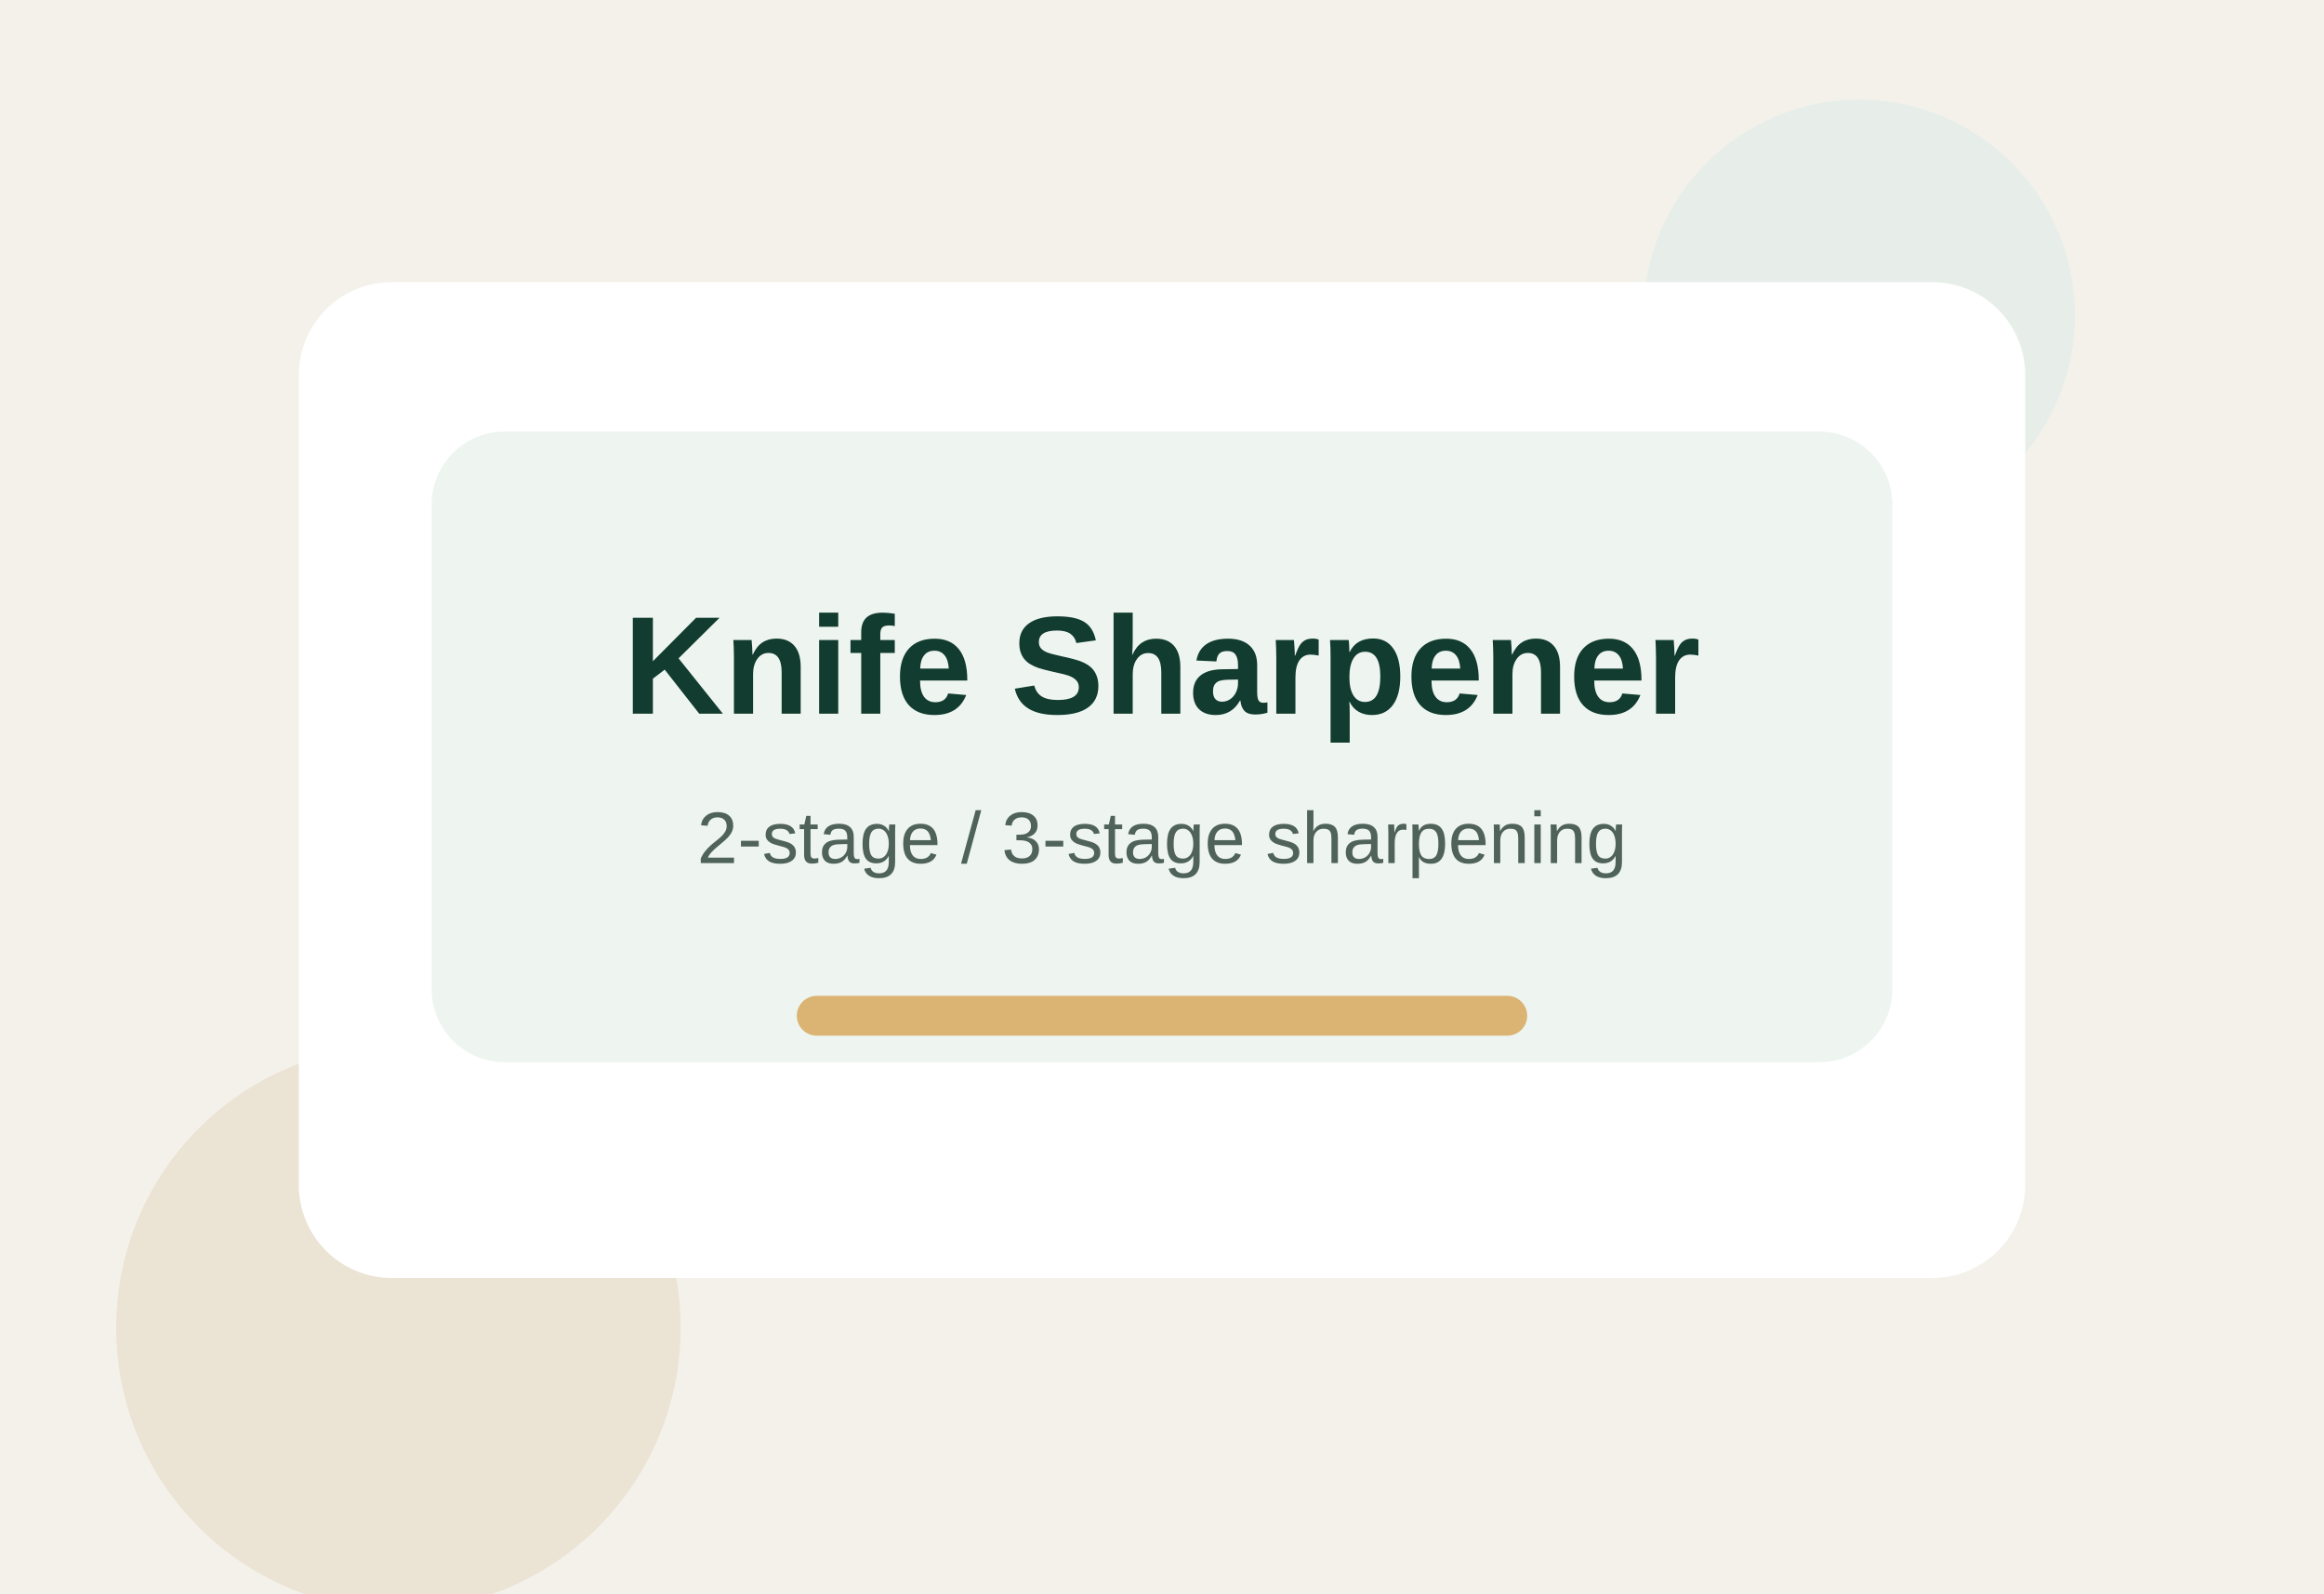
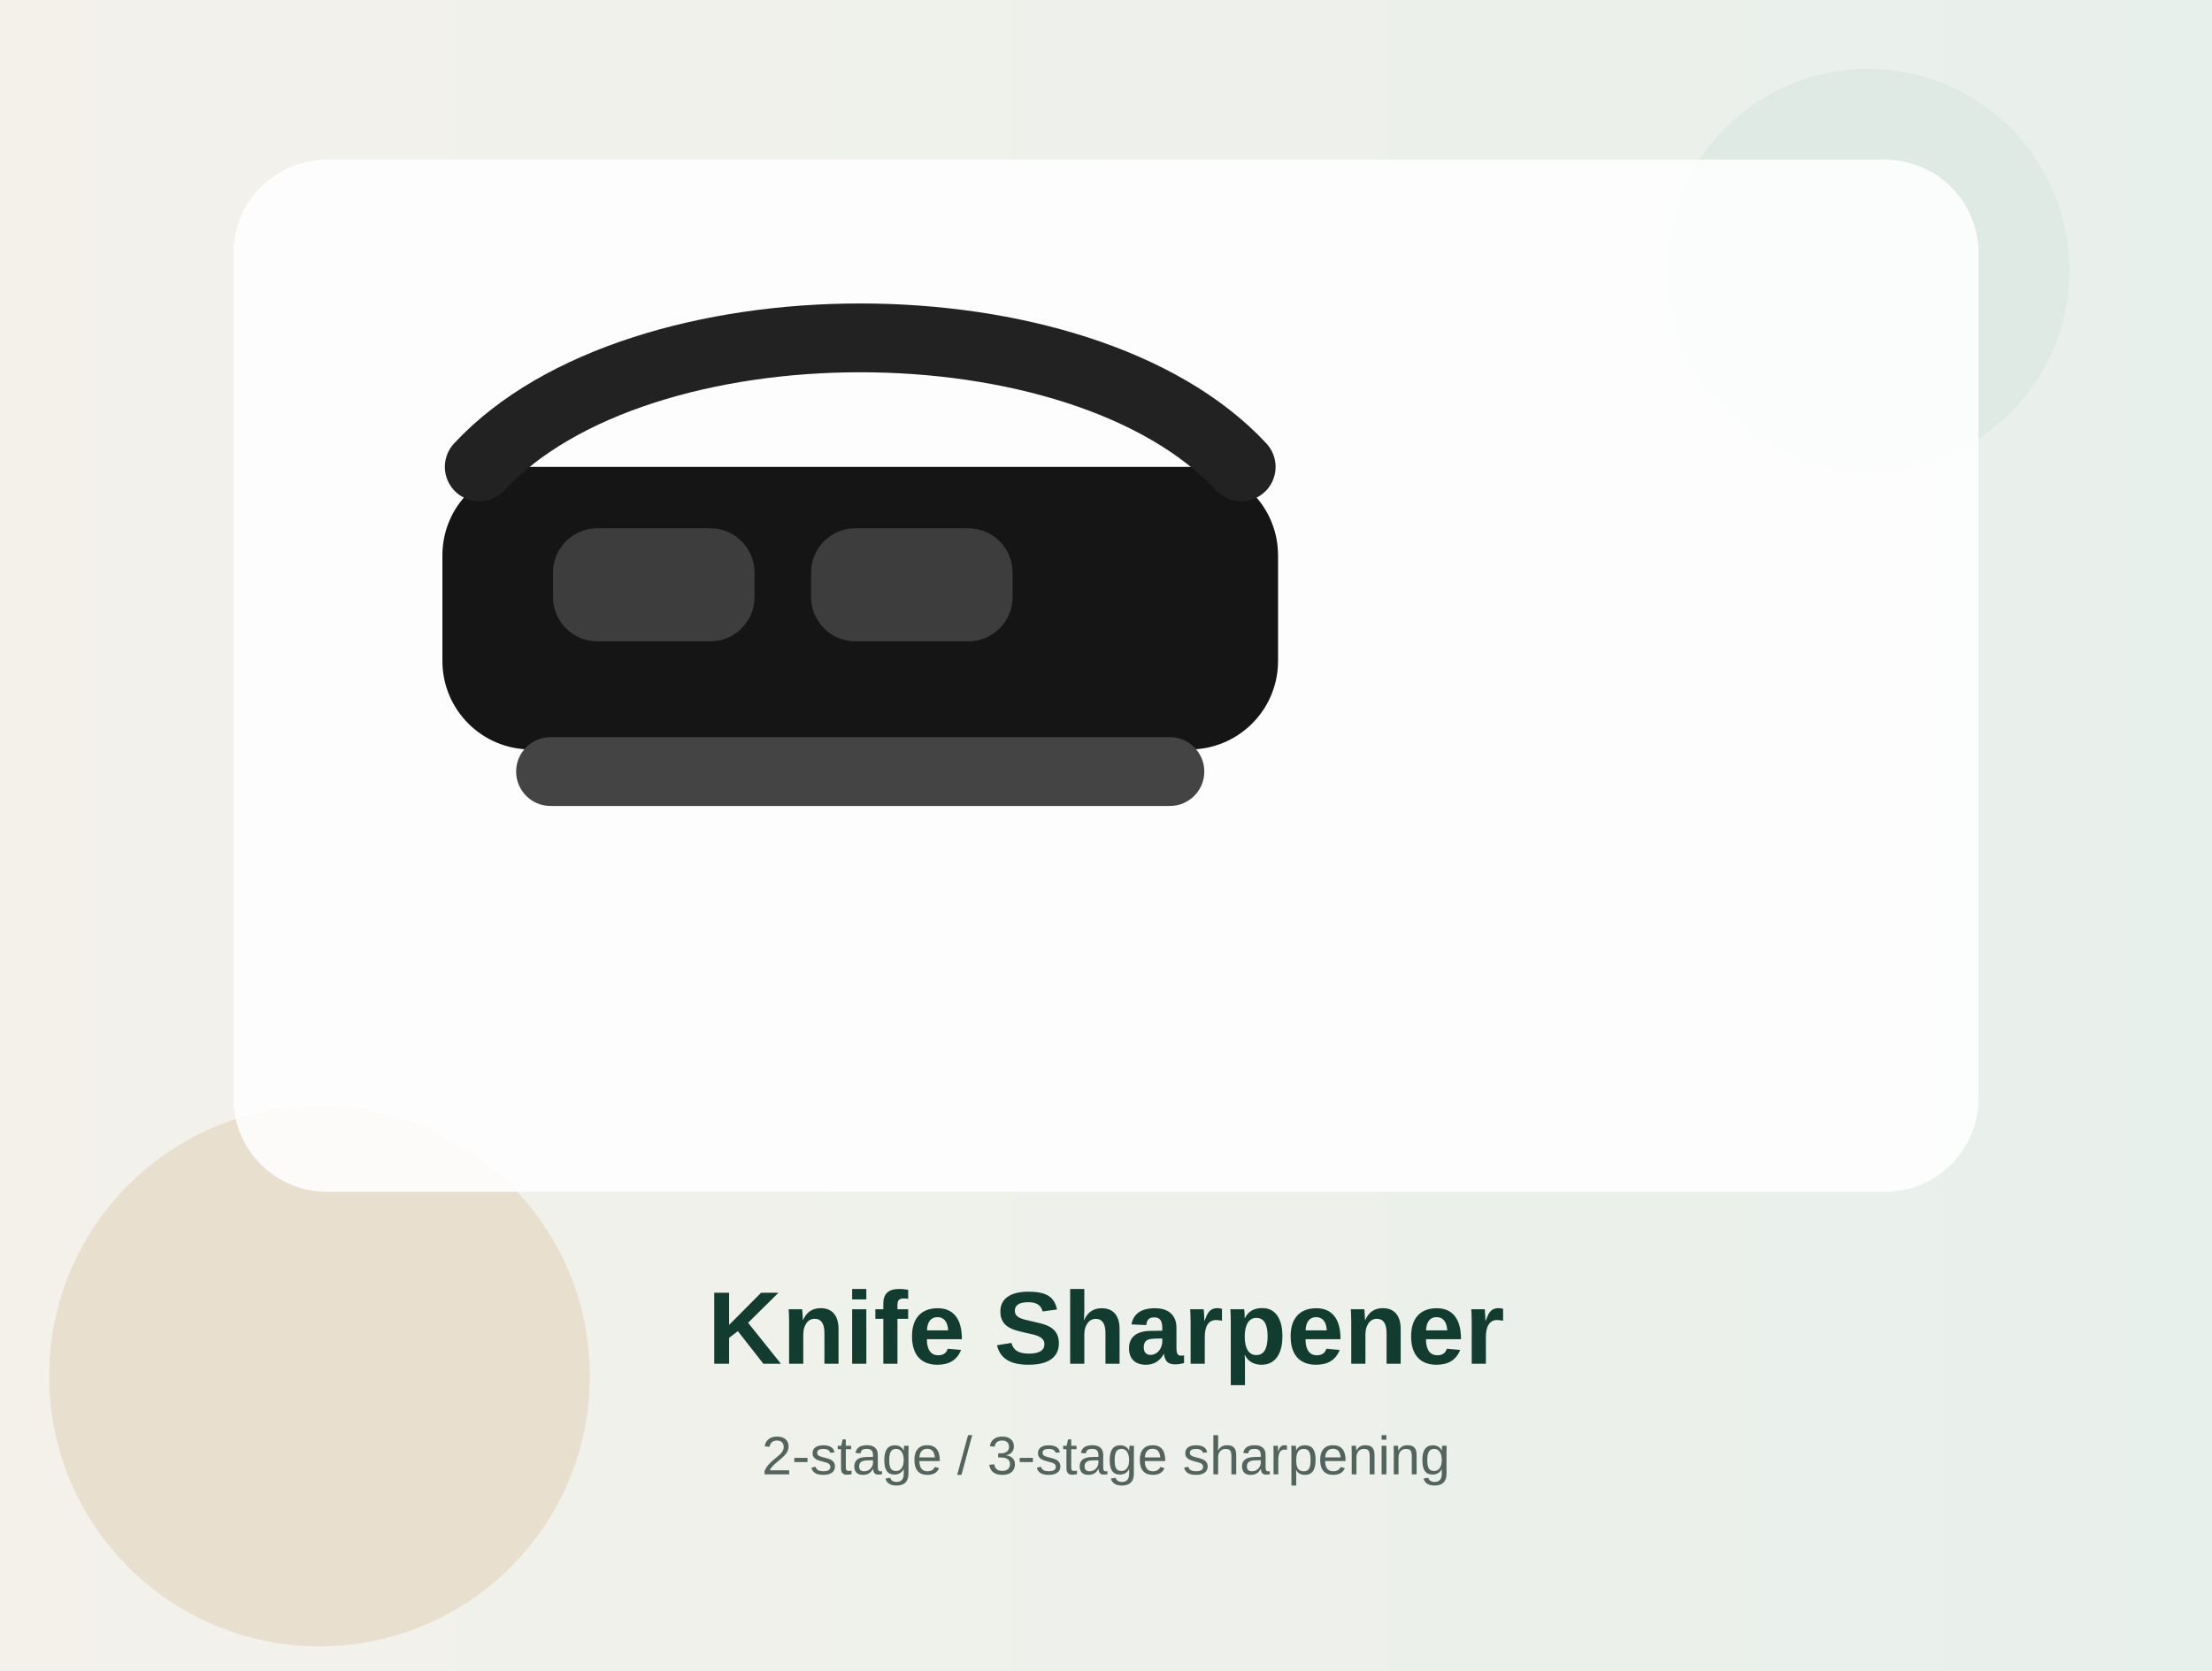
- <svg xmlns="http://www.w3.org/2000/svg" width="700" height="480" viewBox="0 0 700 480">
-   <rect width="700" height="480" fill="#f4f1eb" />
-   <circle cx="560" cy="95" r="65" fill="#e7eee9" />
-   <circle cx="120" cy="400" r="85" fill="#ebe3d4" />
-   <rect x="90" y="85" width="520" height="300" rx="28" fill="#ffffff" />
-   <rect x="130" y="130" width="440" height="190" rx="22" fill="#eef5f1" />
-   <text x="350" y="215" text-anchor="middle" font-family="Arial" font-size="42" font-weight="800" fill="#123C2F">Knife Sharpener</text>
-   <text x="350" y="260" text-anchor="middle" font-family="Arial" font-size="22" fill="#50635b">2-stage / 3-stage sharpening</text>
-   <rect x="240" y="300" width="220" height="12" rx="6" fill="#D8A75C" opacity=".85" />
+ <svg xmlns="http://www.w3.org/2000/svg" width="900" height="680" viewBox="0 0 900 680">
+   <defs>
+     <linearGradient id="bg" x1="0" x2="1">
+       <stop offset="0" stop-color="#f4f1eb" />
+       <stop offset="1" stop-color="#e8f0eb" />
+     </linearGradient>
+   </defs>
+   <rect width="900" height="680" fill="url(#bg)" />
+   <circle cx="760" cy="110" r="82" fill="#dfeae4" />
+   <circle cx="130" cy="560" r="110" fill="#e9dfcf" />
+   <rect x="95" y="65" width="710" height="420" rx="38" fill="#ffffff" opacity=".88" />
+   <rect x="180" y="190" width="340" height="115" rx="36" fill="#151515" />
+   <rect x="225" y="215" width="82" height="46" rx="18" fill="#3d3d3d" />
+   <rect x="330" y="215" width="82" height="46" rx="18" fill="#3d3d3d" />
+   <path d="M195 190 C260 120, 440 120, 505 190" fill="none" stroke="#222" stroke-width="28" stroke-linecap="round" />
+   <rect x="210" y="300" width="280" height="28" rx="14" fill="#444" />
+   <text x="450" y="555" text-anchor="middle" font-family="Arial" font-size="42" font-weight="800" fill="#123C2F">Knife Sharpener</text>
+   <text x="450" y="600" text-anchor="middle" font-family="Arial" font-size="22" fill="#53635d">2-stage / 3-stage sharpening</text>
</svg>
